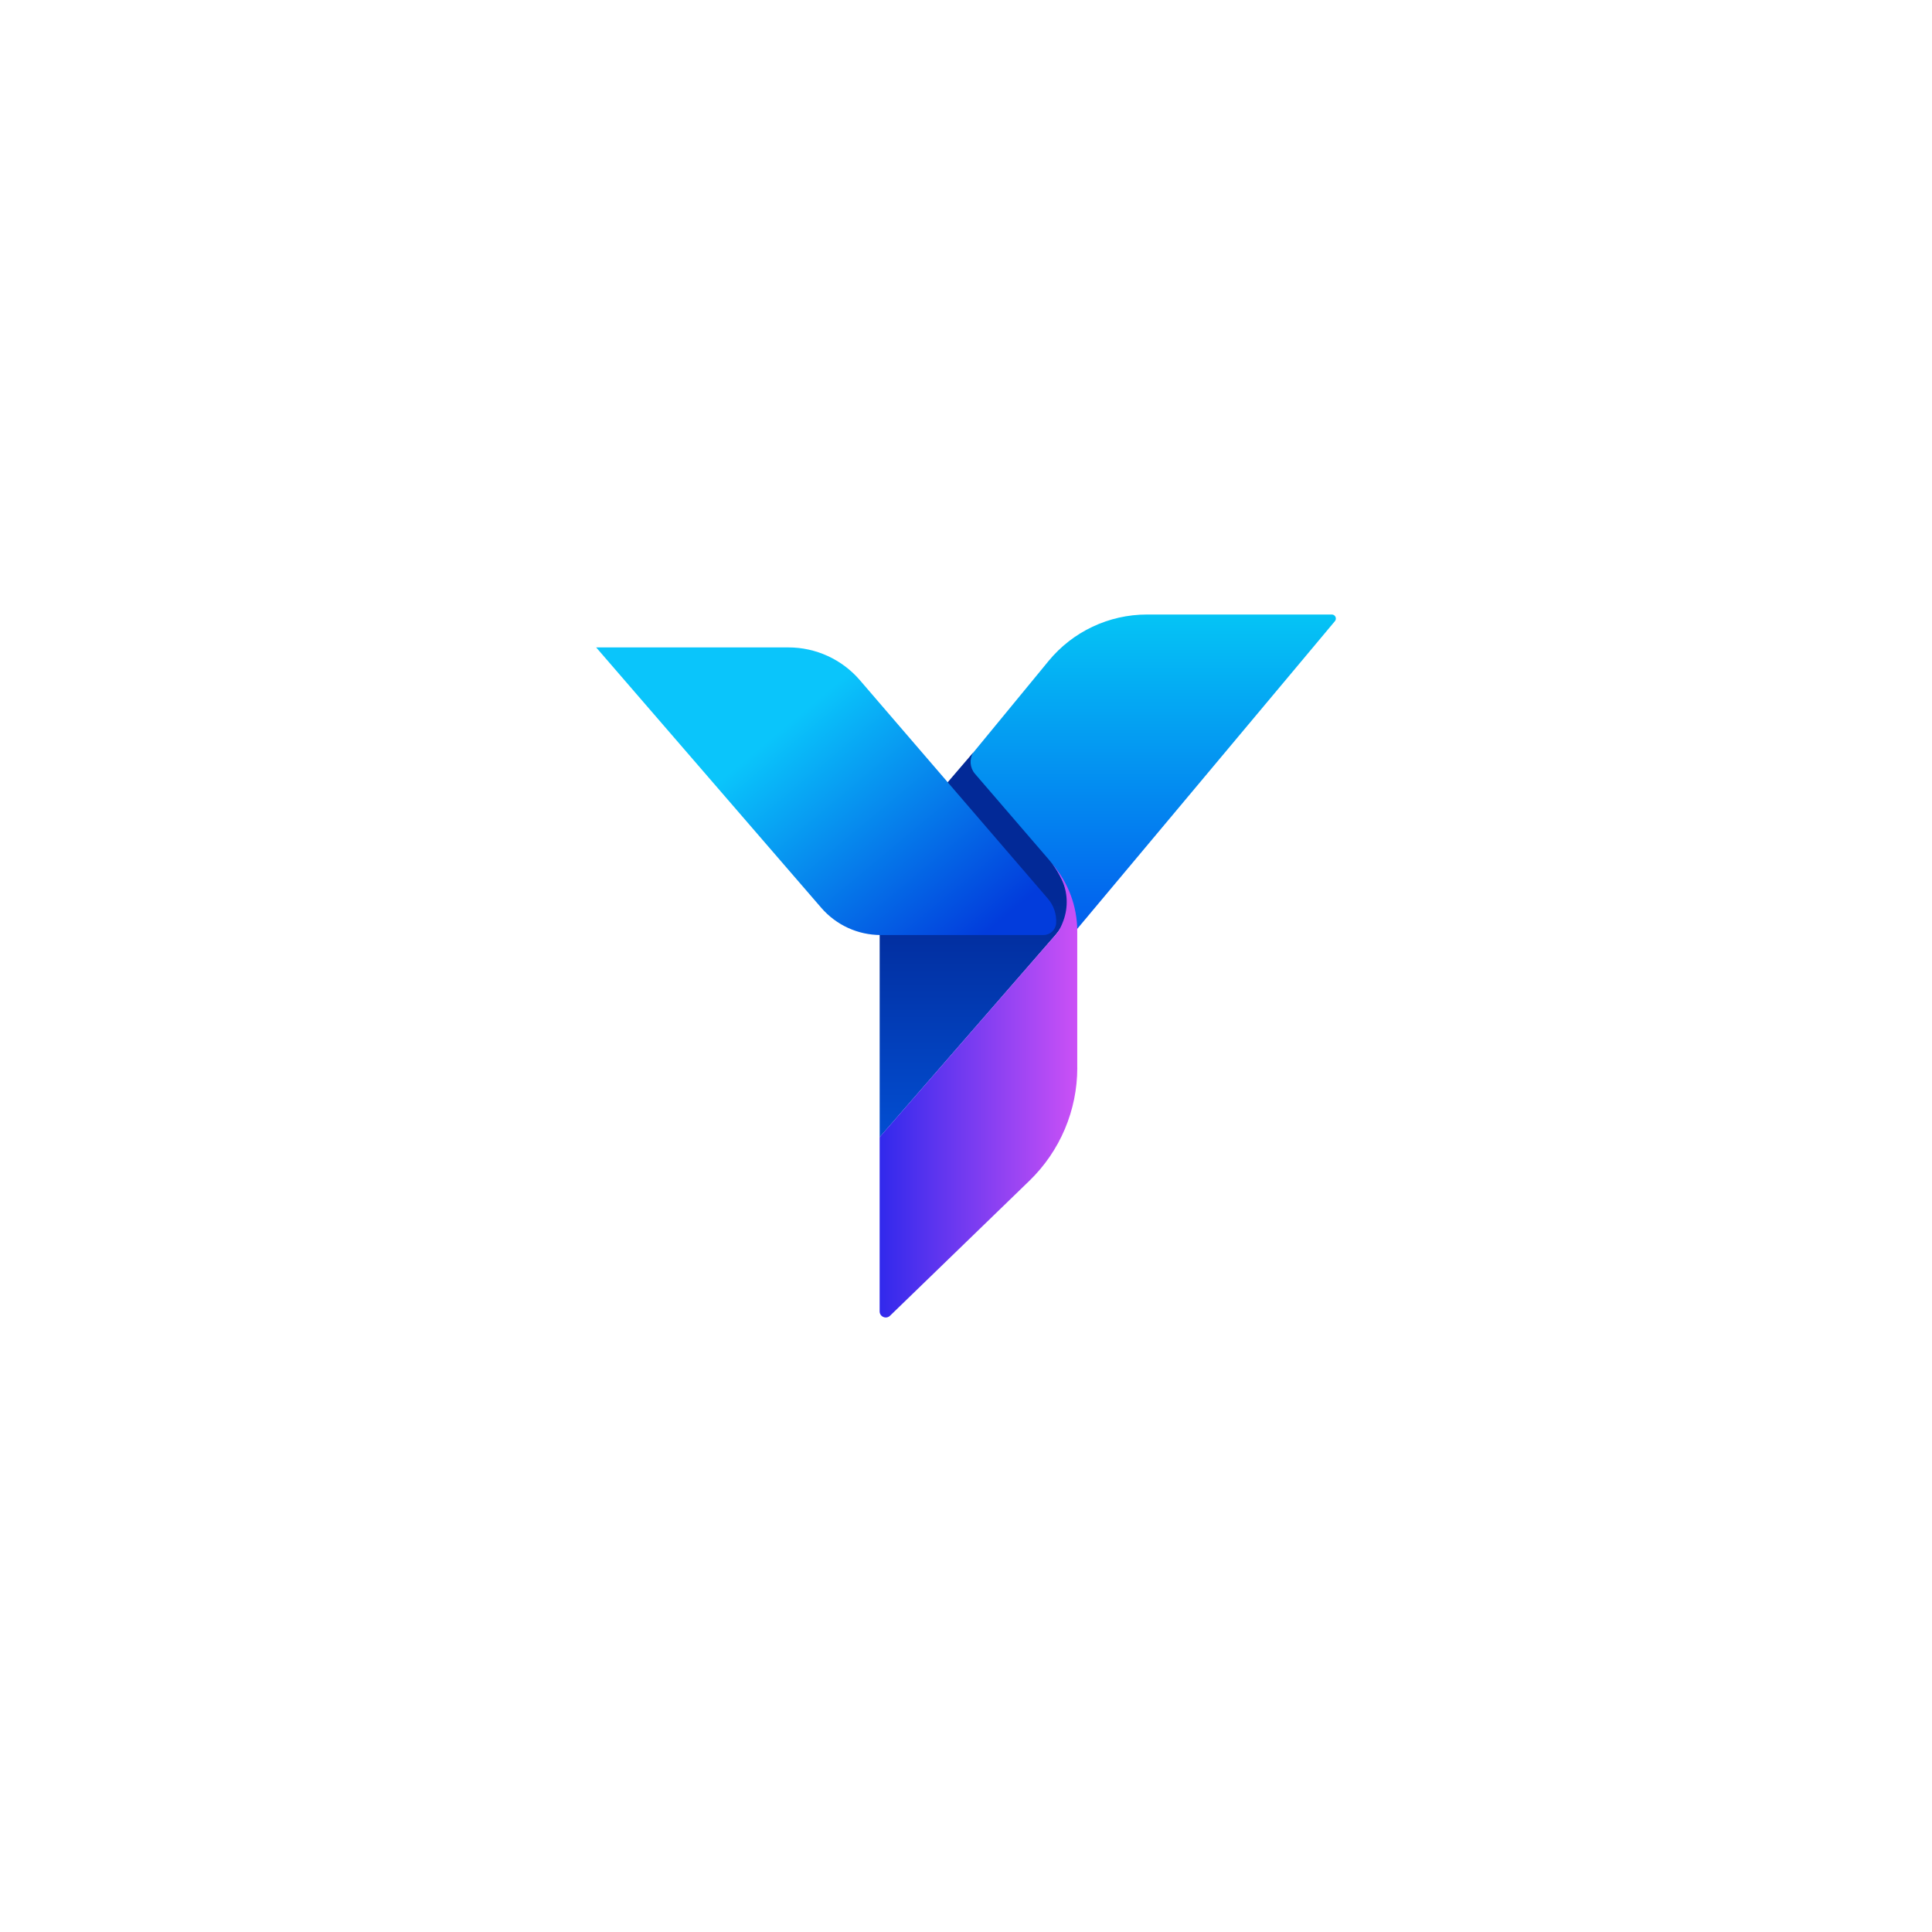
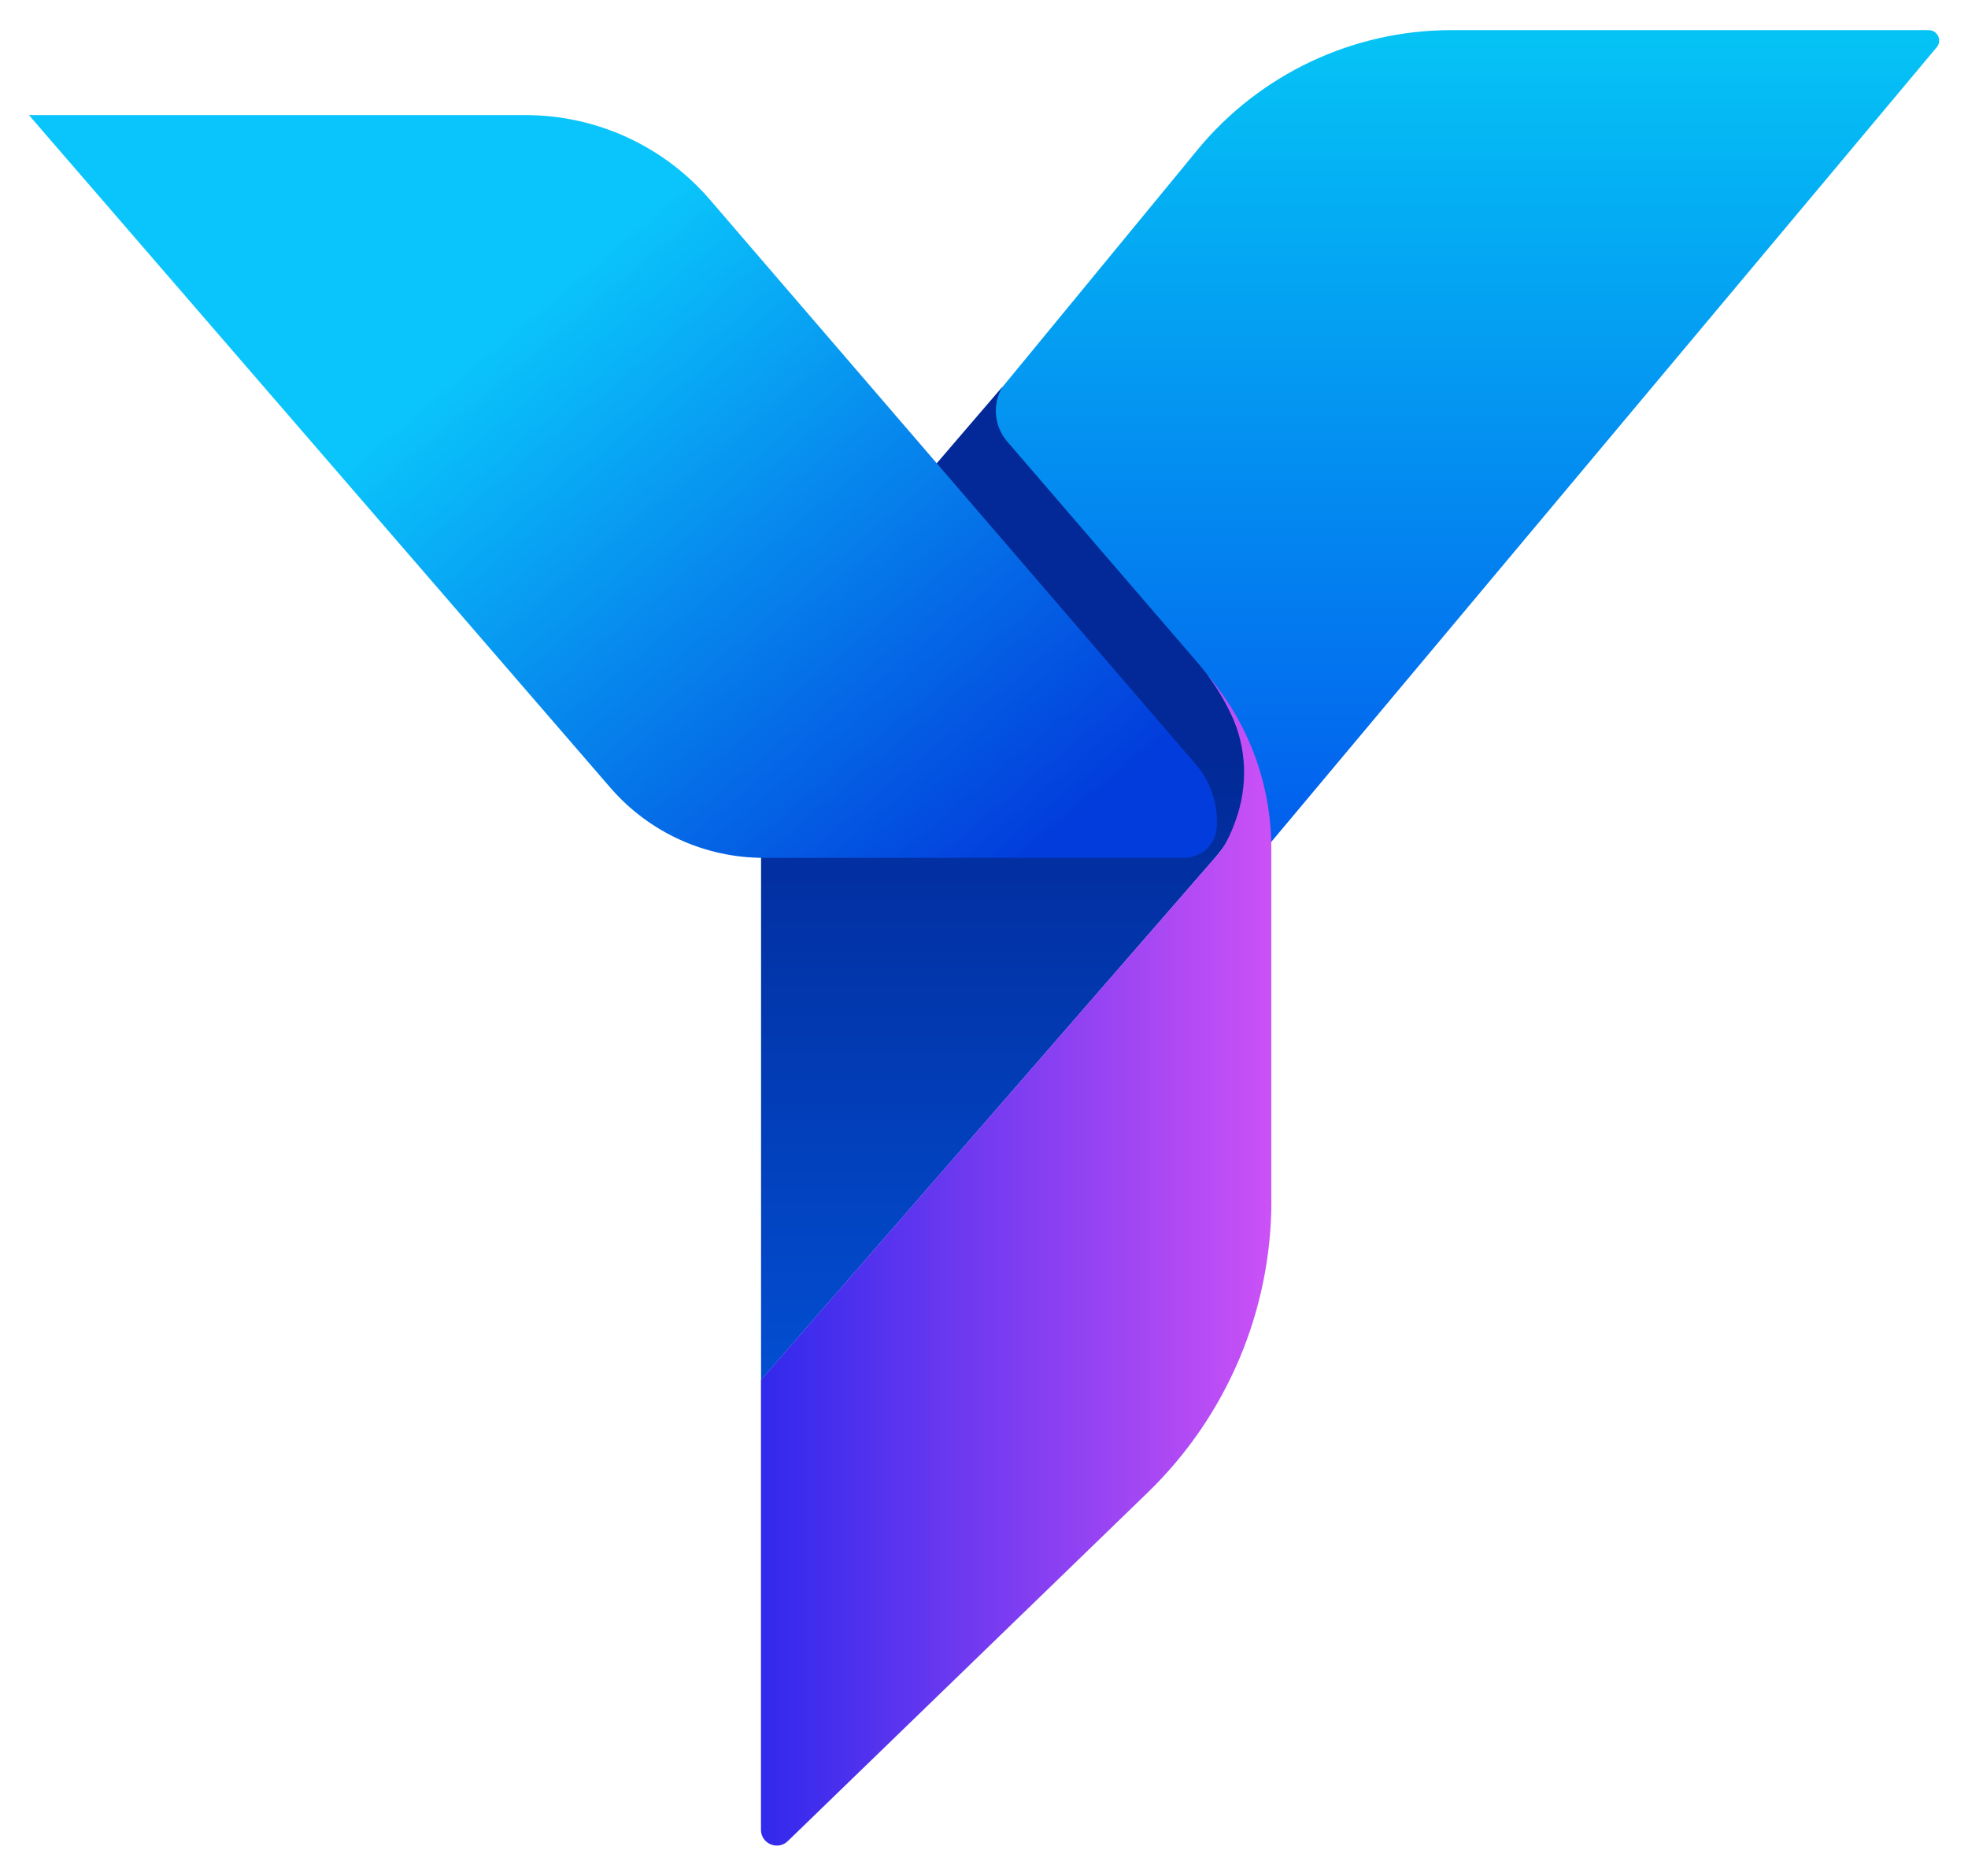
- <svg xmlns="http://www.w3.org/2000/svg" id="Layer_1" data-name="Layer 1" viewBox="0 0 1080 1080">
+ <svg xmlns="http://www.w3.org/2000/svg" id="Layer_1" data-name="Layer 1" viewBox="327 337 426 406">
  <defs>
    <style>
      .cls-1 {
        fill: url(#linear-gradient-2);
      }

      .cls-2 {
        fill: url(#linear-gradient-4);
      }

      .cls-3 {
        fill: url(#linear-gradient-3);
      }

      .cls-4 {
        fill: url(#linear-gradient);
      }
    </style>
    <linearGradient id="linear-gradient" x1="643.71" y1="521.42" x2="643.71" y2="343.52" gradientUnits="userSpaceOnUse">
      <stop offset="0" stop-color="#025ded" />
      <stop offset="1" stop-color="#05c4f5" />
    </linearGradient>
    <linearGradient id="linear-gradient-2" x1="544.36" y1="716.07" x2="544.36" y2="501.07" gradientUnits="userSpaceOnUse">
      <stop offset="0" stop-color="#0264f5" />
      <stop offset="1" stop-color="#022997" />
    </linearGradient>
    <linearGradient id="linear-gradient-3" x1="491.72" y1="609.65" x2="602.21" y2="609.65" gradientUnits="userSpaceOnUse">
      <stop offset="0" stop-color="#3129ec" />
      <stop offset="1" stop-color="#cb51f6" />
    </linearGradient>
    <linearGradient id="linear-gradient-4" x1="541.1" y1="529.88" x2="438.09" y2="406.46" gradientUnits="userSpaceOnUse">
      <stop offset="0" stop-color="#023cdc" />
      <stop offset="1" stop-color="#0ac5fb" />
    </linearGradient>
  </defs>
  <path class="cls-4" d="M746.22,347.24l-21.32,25.47-116.1,138.63-8.45,10.08h0c0-12.81-4.61-25.19-12.99-34.87l-1.07-1.24c-.56-.76-1.18-1.51-1.81-2.24l-41.36-48.04c-2.87-3.37-3.2-8.17-.96-11.86.23-.42.51-.8.83-1.18l40.53-49.28,2.62-3.2c13.53-16.46,33.74-25.99,55.03-25.99h103.33c1.91,0,2.96,2.24,1.73,3.72Z" />
  <path class="cls-1" d="M595.58,496.73c1.83,5.37,1.97,11.24,0,16.55-.01.03-.02.06-.03.09-1.26,3.39-3.12,6.54-5.53,9.3l-27.86,32.03-70.42,80.98v-154.08l47.52-55.38,4.77-5.55c-2.24,3.69-1.91,8.49.96,11.86l41.36,48.04c.63.73,1.25,1.48,1.81,2.24,2.09,2.72,3.85,5.63,5.3,8.67.81,1.7,1.52,3.45,2.13,5.24Z" />
  <path class="cls-3" d="M602.21,596.91c0,23.79-9.65,46.54-26.72,63.1l-77.96,75.5c-2.18,2.11-5.81.56-5.81-2.46v-97.37l70.42-80.98,27.86-32.03.65-.73c1.52-1.74,2.81-4.54,3.84-7.4,2.69-7.46,2.4-15.76-1-22.93-.02-.04-.04-.08-.06-.12-1.44-3.04-3.2-5.94-5.3-8.67h0c9.07,10.49,14.06,23.89,14.06,37.76v76.33Z" />
  <path class="cls-2" d="M528.56,435.87l57.22,66.49c3.26,3.78,4.91,8.69,4.62,13.67h0c-.22,3.74-3.31,6.65-7.05,6.65h-91.05c-12.72,0-24.82-5.53-33.16-15.16l-125.88-145.61h107.48c15.35,0,29.94,6.69,39.95,18.33l11.04,12.84,36.83,42.79Z" />
</svg>
